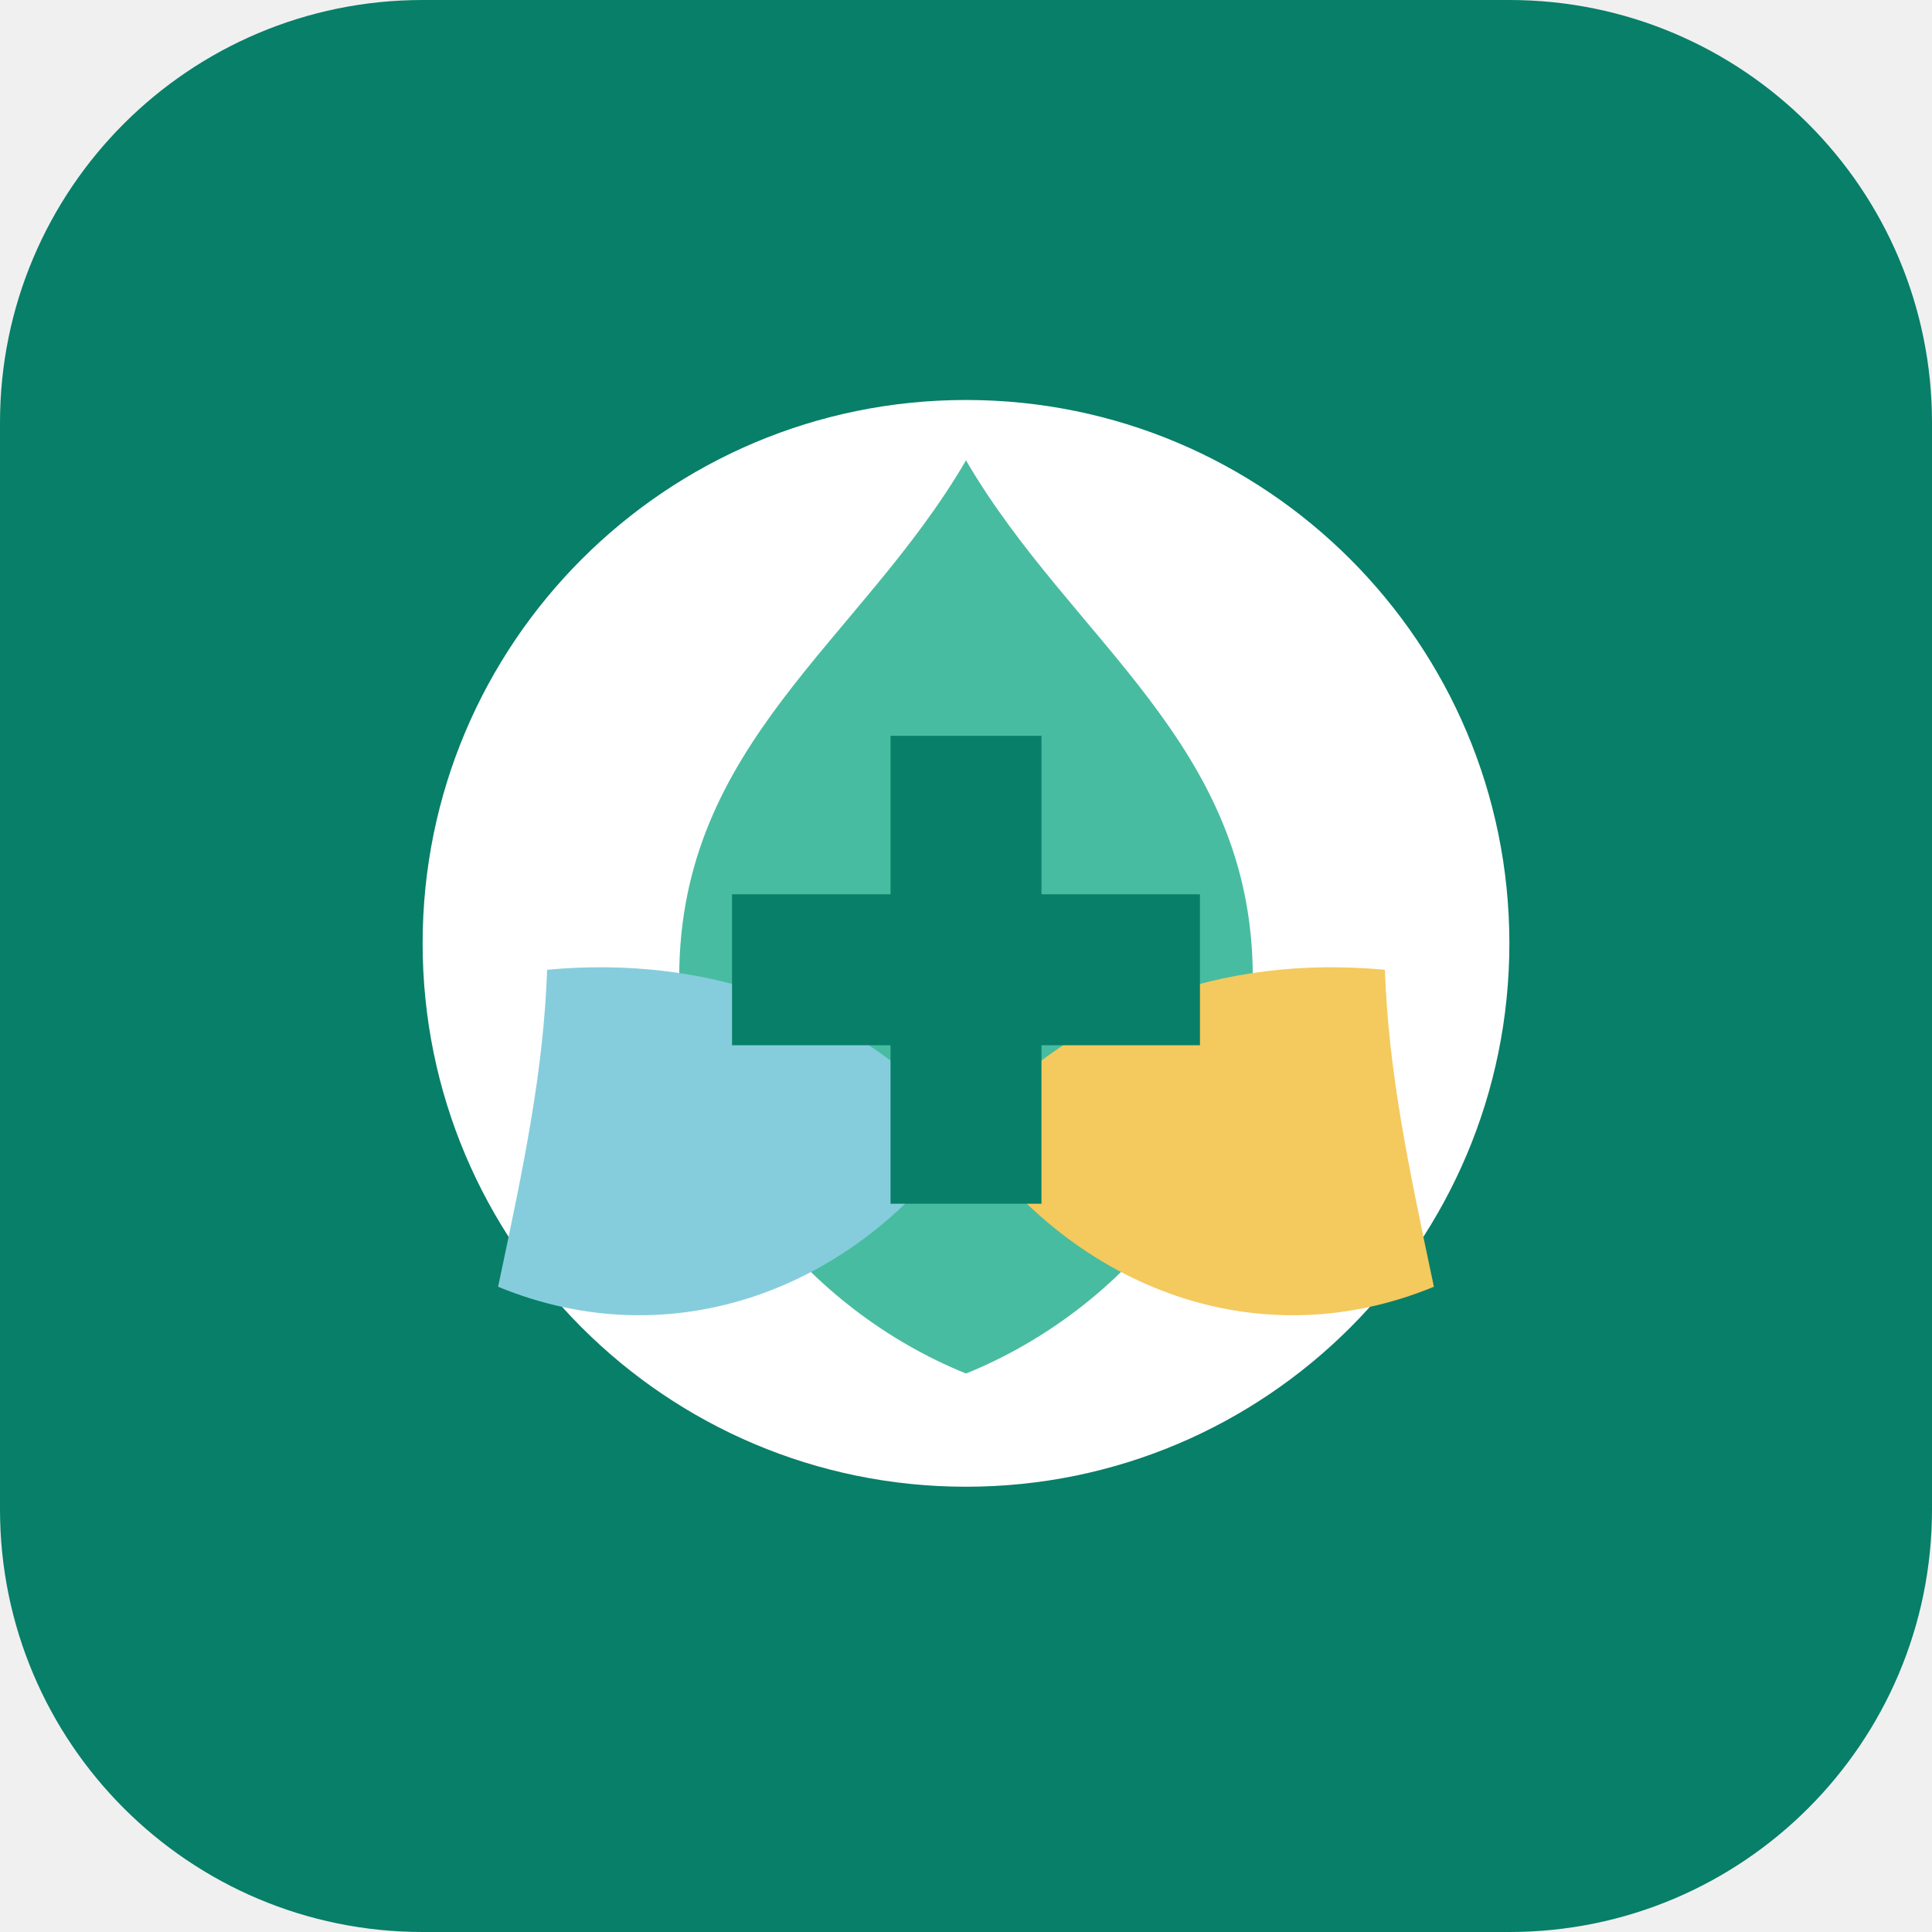
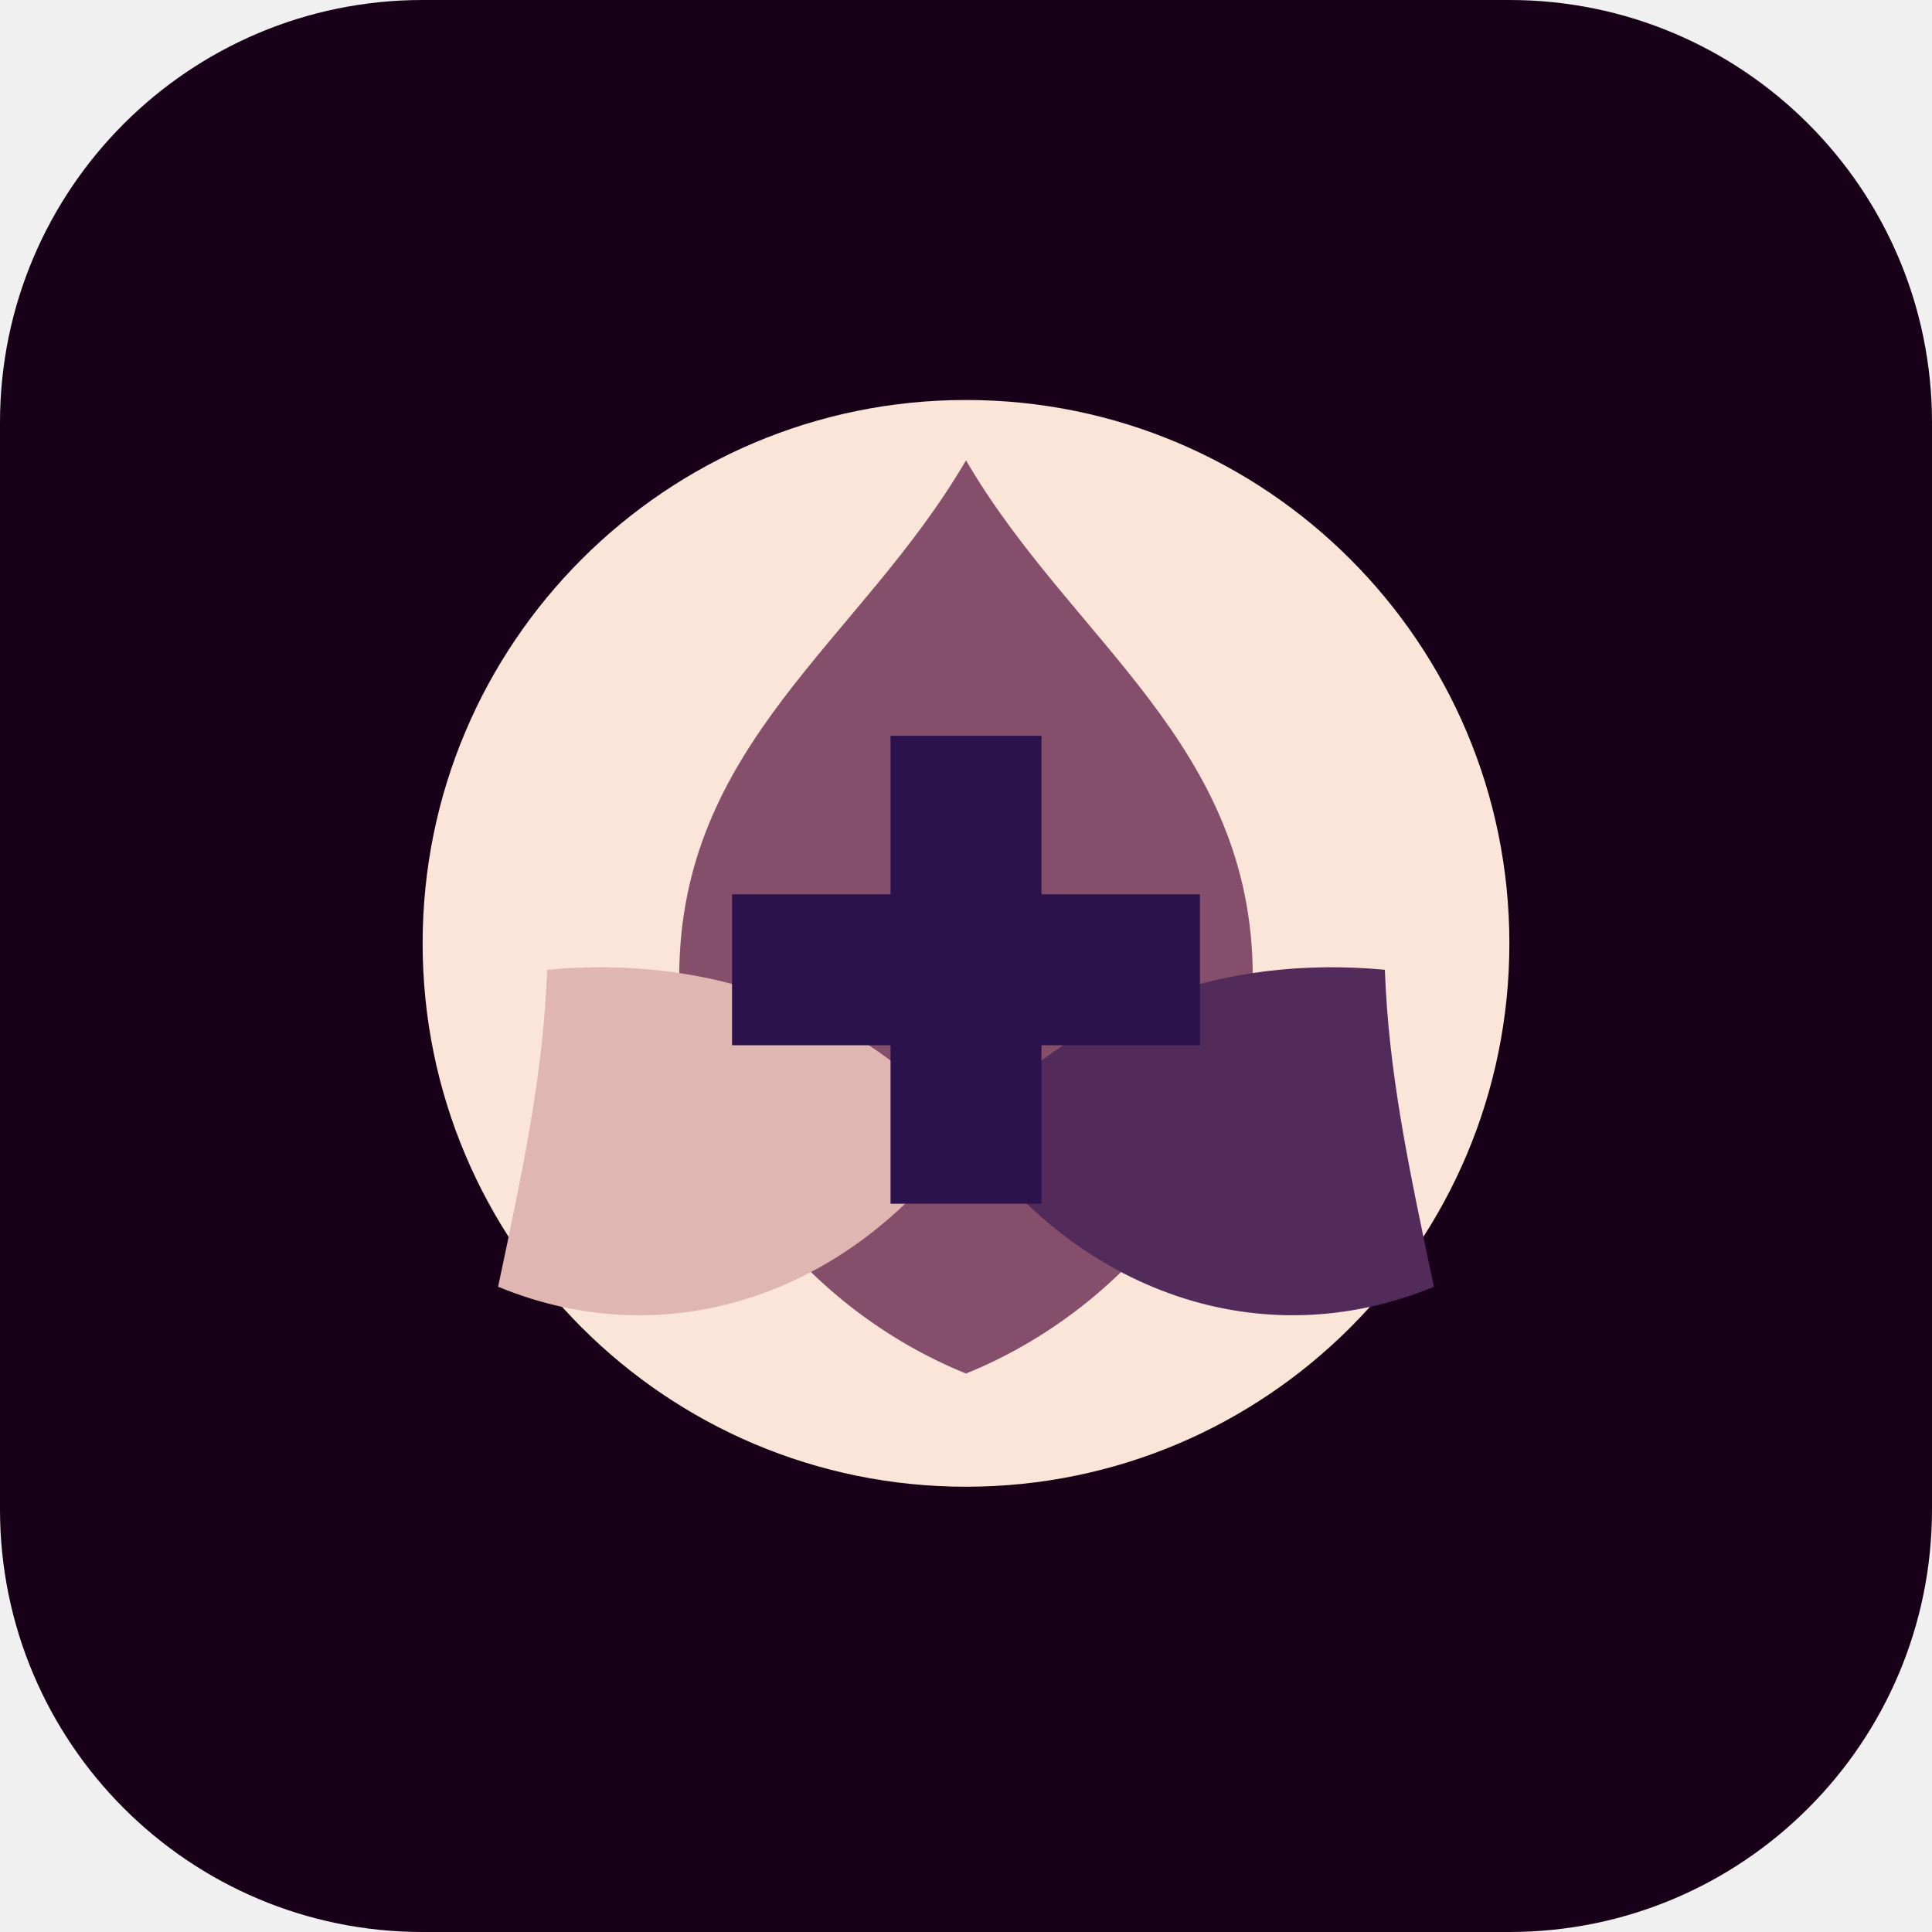
<svg xmlns="http://www.w3.org/2000/svg" viewBox="0 0 512 512">
-   <rect width="512" height="512" rx="112" fill="#087f68" />
-   <circle cx="256" cy="250" r="144" fill="#fff" />
-   <path d="M256 122c-28 48-76 75-76 137 0 47 34 88 76 105 42-17 76-58 76-105 0-62-48-89-76-137Z" fill="#48bca0" />
-   <path d="M145 257c43-4 83 10 111 43-29 42-78 60-124 41 7-33 12-57 13-84Z" fill="#85cddd" />
-   <path d="M367 257c-43-4-83 10-111 43 29 42 78 60 124 41-7-33-12-57-13-84Z" fill="#f4c95d" />
-   <path d="M236 195h40v42h42v40h-42v42h-40v-42h-42v-40h42Z" fill="#087f68" />
+   <rect width="512" height="512" rx="112" fill="#190019" />
+   <circle cx="256" cy="250" r="144" fill="#FBE4D8" />
+   <path d="M256 122c-28 48-76 75-76 137 0 47 34 88 76 105 42-17 76-58 76-105 0-62-48-89-76-137Z" fill="#854F6C" />
+   <path d="M145 257c43-4 83 10 111 43-29 42-78 60-124 41 7-33 12-57 13-84Z" fill="#DFB6B2" />
+   <path d="M367 257c-43-4-83 10-111 43 29 42 78 60 124 41-7-33-12-57-13-84Z" fill="#522B5B" />
+   <path d="M236 195h40v42h42v40h-42v42h-40v-42h-42v-40h42Z" fill="#2B124C" />
</svg>
